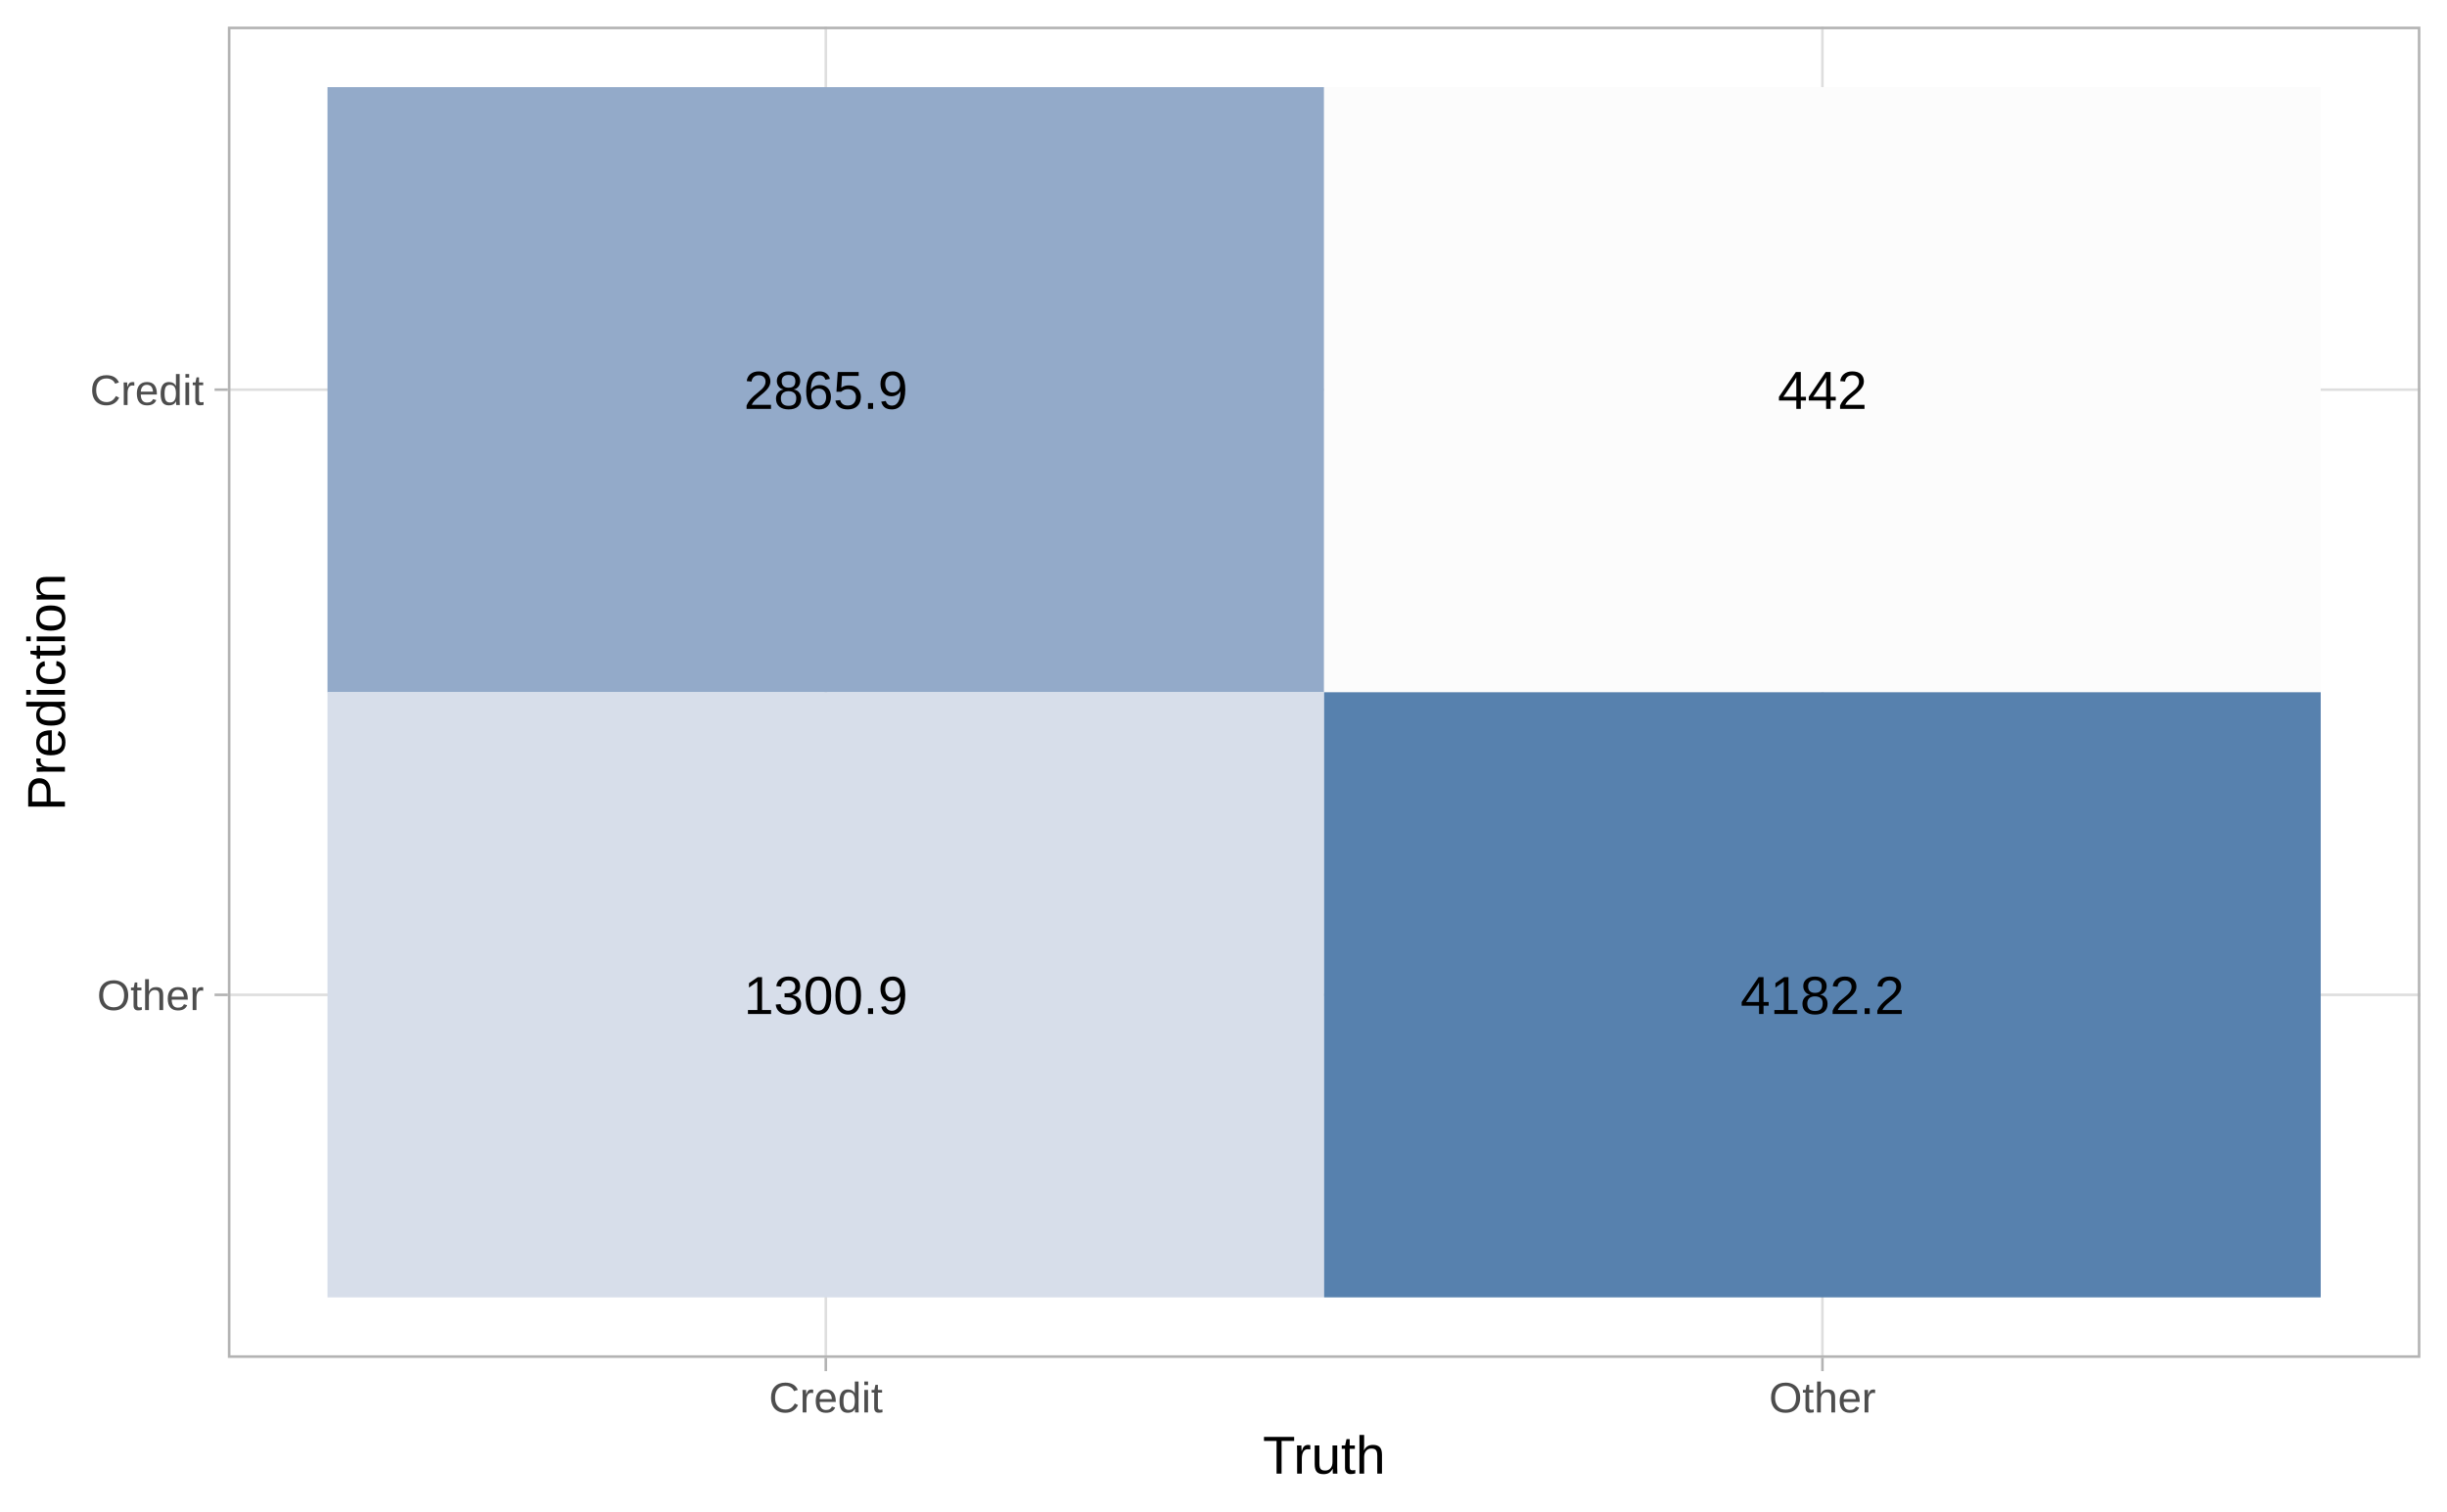
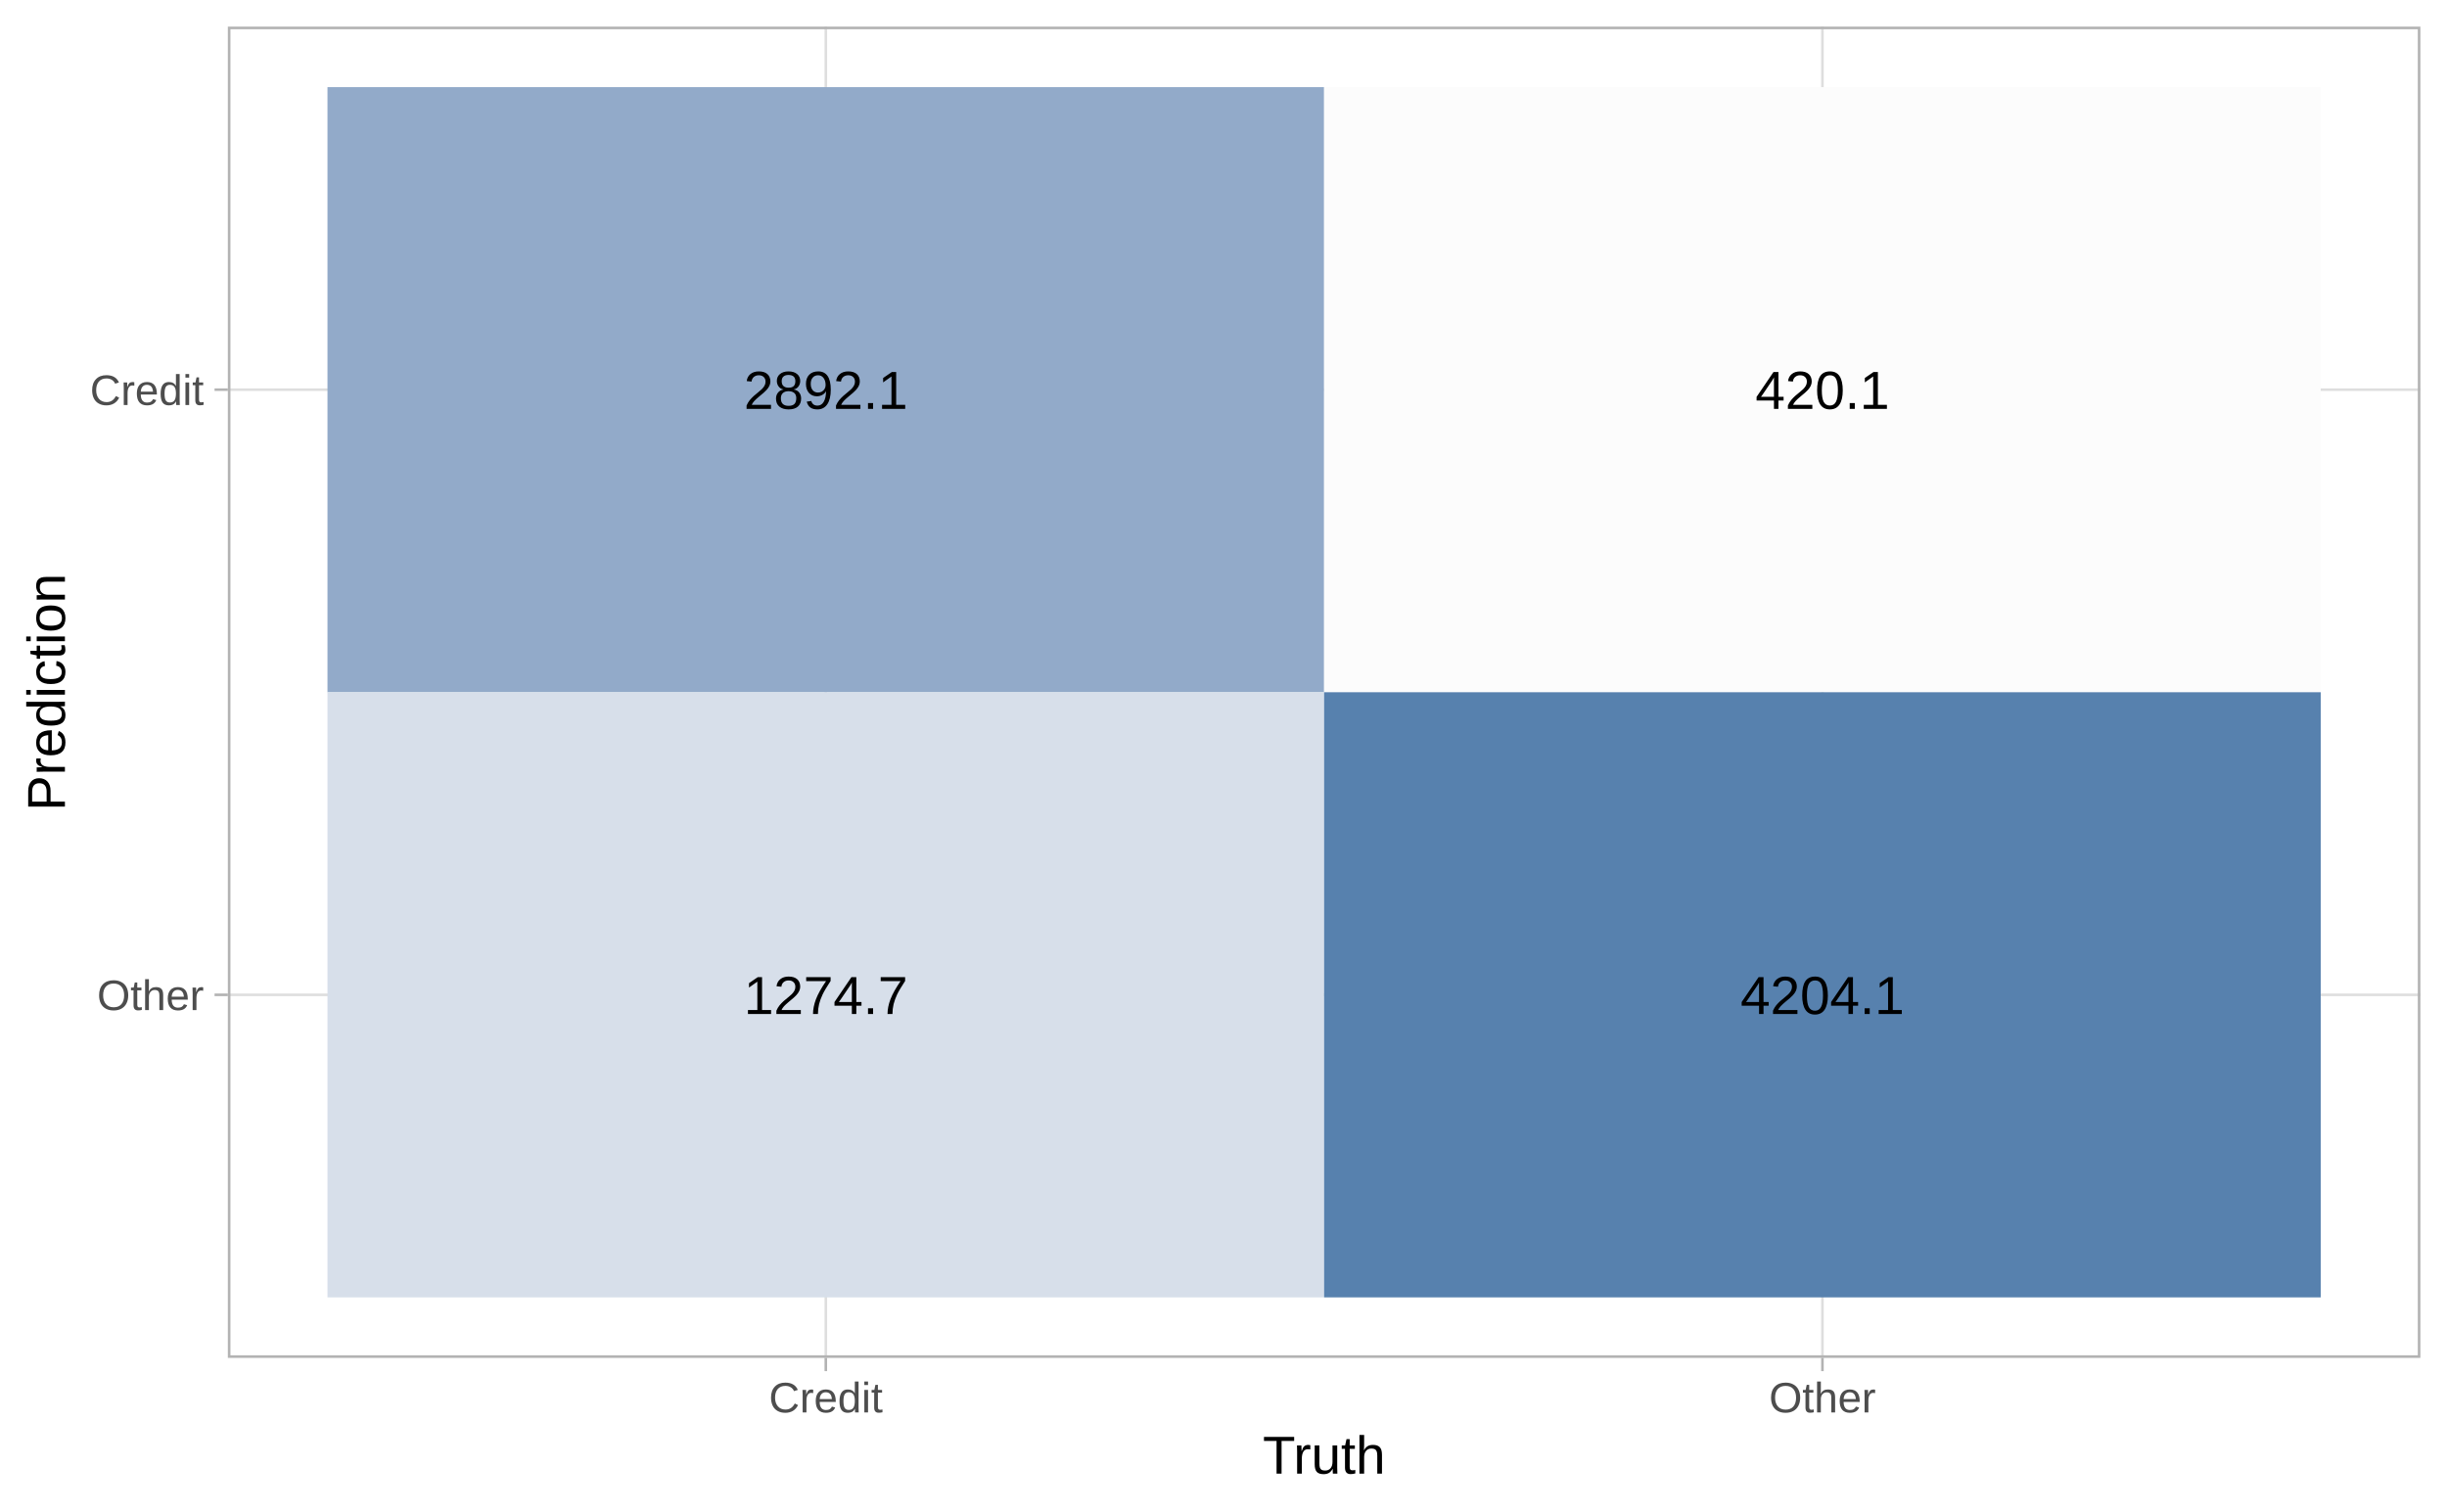
<svg xmlns="http://www.w3.org/2000/svg" class="svglite" width="504.00pt" height="311.47pt" viewBox="0 0 504.00 311.47">
  <defs>
    <style type="text/css">
    .svglite line, .svglite polyline, .svglite polygon, .svglite path, .svglite rect, .svglite circle {
      fill: none;
      stroke: #000000;
      stroke-linecap: round;
      stroke-linejoin: round;
      stroke-miterlimit: 10.00;
+     }
+     .svglite text {
+       white-space: pre;
    }
  </style>
  </defs>
  <rect width="100%" height="100%" style="stroke: none; fill: #FFFFFF;" />
  <defs>
    <clipPath id="cpMC4wMHw1MDQuMDB8MC4wMHwzMTEuNDc=">
      <rect x="0.00" y="0.00" width="504.00" height="311.47" />
    </clipPath>
  </defs>
  <g clip-path="url(#cpMC4wMHw1MDQuMDB8MC4wMHwzMTEuNDc=)">
    <rect x="0.00" y="0.00" width="504.00" height="311.47" style="stroke-width: 1.07; stroke: #FFFFFF; fill: #FFFFFF;" />
  </g>
  <defs>
    <clipPath id="cpNDYuOTN8NDk4LjUyfDUuNDh8Mjc5Ljcy">
      <rect x="46.93" y="5.48" width="451.59" height="274.24" />
    </clipPath>
  </defs>
  <g clip-path="url(#cpNDYuOTN8NDk4LjUyfDUuNDh8Mjc5Ljcy)">
    <polyline points="46.93,204.93 498.52,204.93 " style="stroke-width: 0.53; stroke: #DEDEDE; stroke-linecap: butt;" />
    <polyline points="46.93,80.27 498.52,80.27 " style="stroke-width: 0.53; stroke: #DEDEDE; stroke-linecap: butt;" />
    <polyline points="170.09,279.72 170.09,5.48 " style="stroke-width: 0.53; stroke: #DEDEDE; stroke-linecap: butt;" />
    <polyline points="375.36,279.72 375.36,5.48 " style="stroke-width: 0.53; stroke: #DEDEDE; stroke-linecap: butt;" />
-     <rect x="67.45" y="17.95" width="205.27" height="124.66" style="stroke-width: 0.21; stroke: none; stroke-linecap: square; stroke-linejoin: miter; fill: #93AAC9;" />
-     <rect x="67.45" y="142.60" width="205.27" height="124.66" style="stroke-width: 0.21; stroke: none; stroke-linecap: square; stroke-linejoin: miter; fill: #D7DEEA;" />
+     <rect x="67.45" y="17.95" width="205.27" height="124.66" style="stroke-width: 0.21; stroke: none; stroke-linecap: square; stroke-linejoin: miter; fill: #92AAC9;" />
+     <rect x="67.45" y="142.60" width="205.27" height="124.66" style="stroke-width: 0.21; stroke: none; stroke-linecap: square; stroke-linejoin: miter; fill: #D7DFEA;" />
    <rect x="272.72" y="17.95" width="205.27" height="124.66" style="stroke-width: 0.21; stroke: none; stroke-linecap: square; stroke-linejoin: miter; fill: #FCFCFC;" />
    <rect x="272.72" y="142.60" width="205.27" height="124.66" style="stroke-width: 0.21; stroke: none; stroke-linecap: square; stroke-linejoin: miter; fill: #5781AE;" />
-     <text x="170.09" y="84.23" text-anchor="middle" style="font-size: 11.04px; font-family: Arial;" textLength="33.74px" lengthAdjust="spacingAndGlyphs">2865.9</text>
-     <text x="170.09" y="208.89" text-anchor="middle" style="font-size: 11.04px; font-family: Arial;" textLength="33.74px" lengthAdjust="spacingAndGlyphs">1300.9</text>
-     <text x="375.36" y="84.23" text-anchor="middle" style="font-size: 11.04px; font-family: Arial;" textLength="18.40px" lengthAdjust="spacingAndGlyphs">442</text>
-     <text x="375.36" y="208.89" text-anchor="middle" style="font-size: 11.04px; font-family: Arial;" textLength="33.74px" lengthAdjust="spacingAndGlyphs">4182.2</text>
+     <text x="170.09" y="84.23" text-anchor="middle" style="font-size: 11.04px; font-family: &quot;Arial&quot;;" textLength="33.74px" lengthAdjust="spacingAndGlyphs">2892.1</text>
+     <text x="170.09" y="208.89" text-anchor="middle" style="font-size: 11.04px; font-family: &quot;Arial&quot;;" textLength="33.74px" lengthAdjust="spacingAndGlyphs">1274.7</text>
+     <text x="375.36" y="84.23" text-anchor="middle" style="font-size: 11.04px; font-family: &quot;Arial&quot;;" textLength="27.60px" lengthAdjust="spacingAndGlyphs">420.1</text>
+     <text x="375.36" y="208.89" text-anchor="middle" style="font-size: 11.04px; font-family: &quot;Arial&quot;;" textLength="33.74px" lengthAdjust="spacingAndGlyphs">4204.1</text>
    <rect x="46.93" y="5.48" width="451.59" height="274.24" style="stroke-width: 1.07; stroke: #B3B3B3;" />
  </g>
  <g clip-path="url(#cpMC4wMHw1MDQuMDB8MC4wMHwzMTEuNDc=)">
-     <text x="42.00" y="208.08" text-anchor="end" style="font-size: 8.80px; fill: #4D4D4D; font-family: Arial;" textLength="22.00px" lengthAdjust="spacingAndGlyphs">Other</text>
-     <text x="42.00" y="83.43" text-anchor="end" style="font-size: 8.80px; fill: #4D4D4D; font-family: Arial;" textLength="23.46px" lengthAdjust="spacingAndGlyphs">Credit</text>
+     <text x="42.00" y="208.08" text-anchor="end" style="font-size: 8.80px;fill: #4D4D4D; font-family: &quot;Arial&quot;;" textLength="22.00px" lengthAdjust="spacingAndGlyphs">Other</text>
+     <text x="42.00" y="83.43" text-anchor="end" style="font-size: 8.80px;fill: #4D4D4D; font-family: &quot;Arial&quot;;" textLength="23.46px" lengthAdjust="spacingAndGlyphs">Credit</text>
    <polyline points="44.19,204.93 46.93,204.93 " style="stroke-width: 0.53; stroke: #B3B3B3; stroke-linecap: butt;" />
    <polyline points="44.19,80.27 46.93,80.27 " style="stroke-width: 0.53; stroke: #B3B3B3; stroke-linecap: butt;" />
    <polyline points="170.09,282.46 170.09,279.72 " style="stroke-width: 0.53; stroke: #B3B3B3; stroke-linecap: butt;" />
    <polyline points="375.36,282.46 375.36,279.72 " style="stroke-width: 0.53; stroke: #B3B3B3; stroke-linecap: butt;" />
-     <text x="170.09" y="290.96" text-anchor="middle" style="font-size: 8.80px; fill: #4D4D4D; font-family: Arial;" textLength="23.46px" lengthAdjust="spacingAndGlyphs">Credit</text>
-     <text x="375.36" y="290.96" text-anchor="middle" style="font-size: 8.80px; fill: #4D4D4D; font-family: Arial;" textLength="22.00px" lengthAdjust="spacingAndGlyphs">Other</text>
-     <text x="272.72" y="303.57" text-anchor="middle" style="font-size: 11.00px; font-family: Arial;" textLength="25.68px" lengthAdjust="spacingAndGlyphs">Truth</text>
-     <text transform="translate(13.37,142.60) rotate(-90)" text-anchor="middle" style="font-size: 11.00px; font-family: Arial;" textLength="48.92px" lengthAdjust="spacingAndGlyphs">Prediction</text>
+     <text x="170.09" y="290.96" text-anchor="middle" style="font-size: 8.80px;fill: #4D4D4D; font-family: &quot;Arial&quot;;" textLength="23.46px" lengthAdjust="spacingAndGlyphs">Credit</text>
+     <text x="375.36" y="290.96" text-anchor="middle" style="font-size: 8.80px;fill: #4D4D4D; font-family: &quot;Arial&quot;;" textLength="22.00px" lengthAdjust="spacingAndGlyphs">Other</text>
+     <text x="272.72" y="303.57" text-anchor="middle" style="font-size: 11.00px; font-family: &quot;Arial&quot;;" textLength="25.68px" lengthAdjust="spacingAndGlyphs">Truth</text>
+     <text transform="translate(13.37,142.60) rotate(-90)" text-anchor="middle" style="font-size: 11.00px; font-family: &quot;Arial&quot;;" textLength="48.92px" lengthAdjust="spacingAndGlyphs">Prediction</text>
  </g>
</svg>
